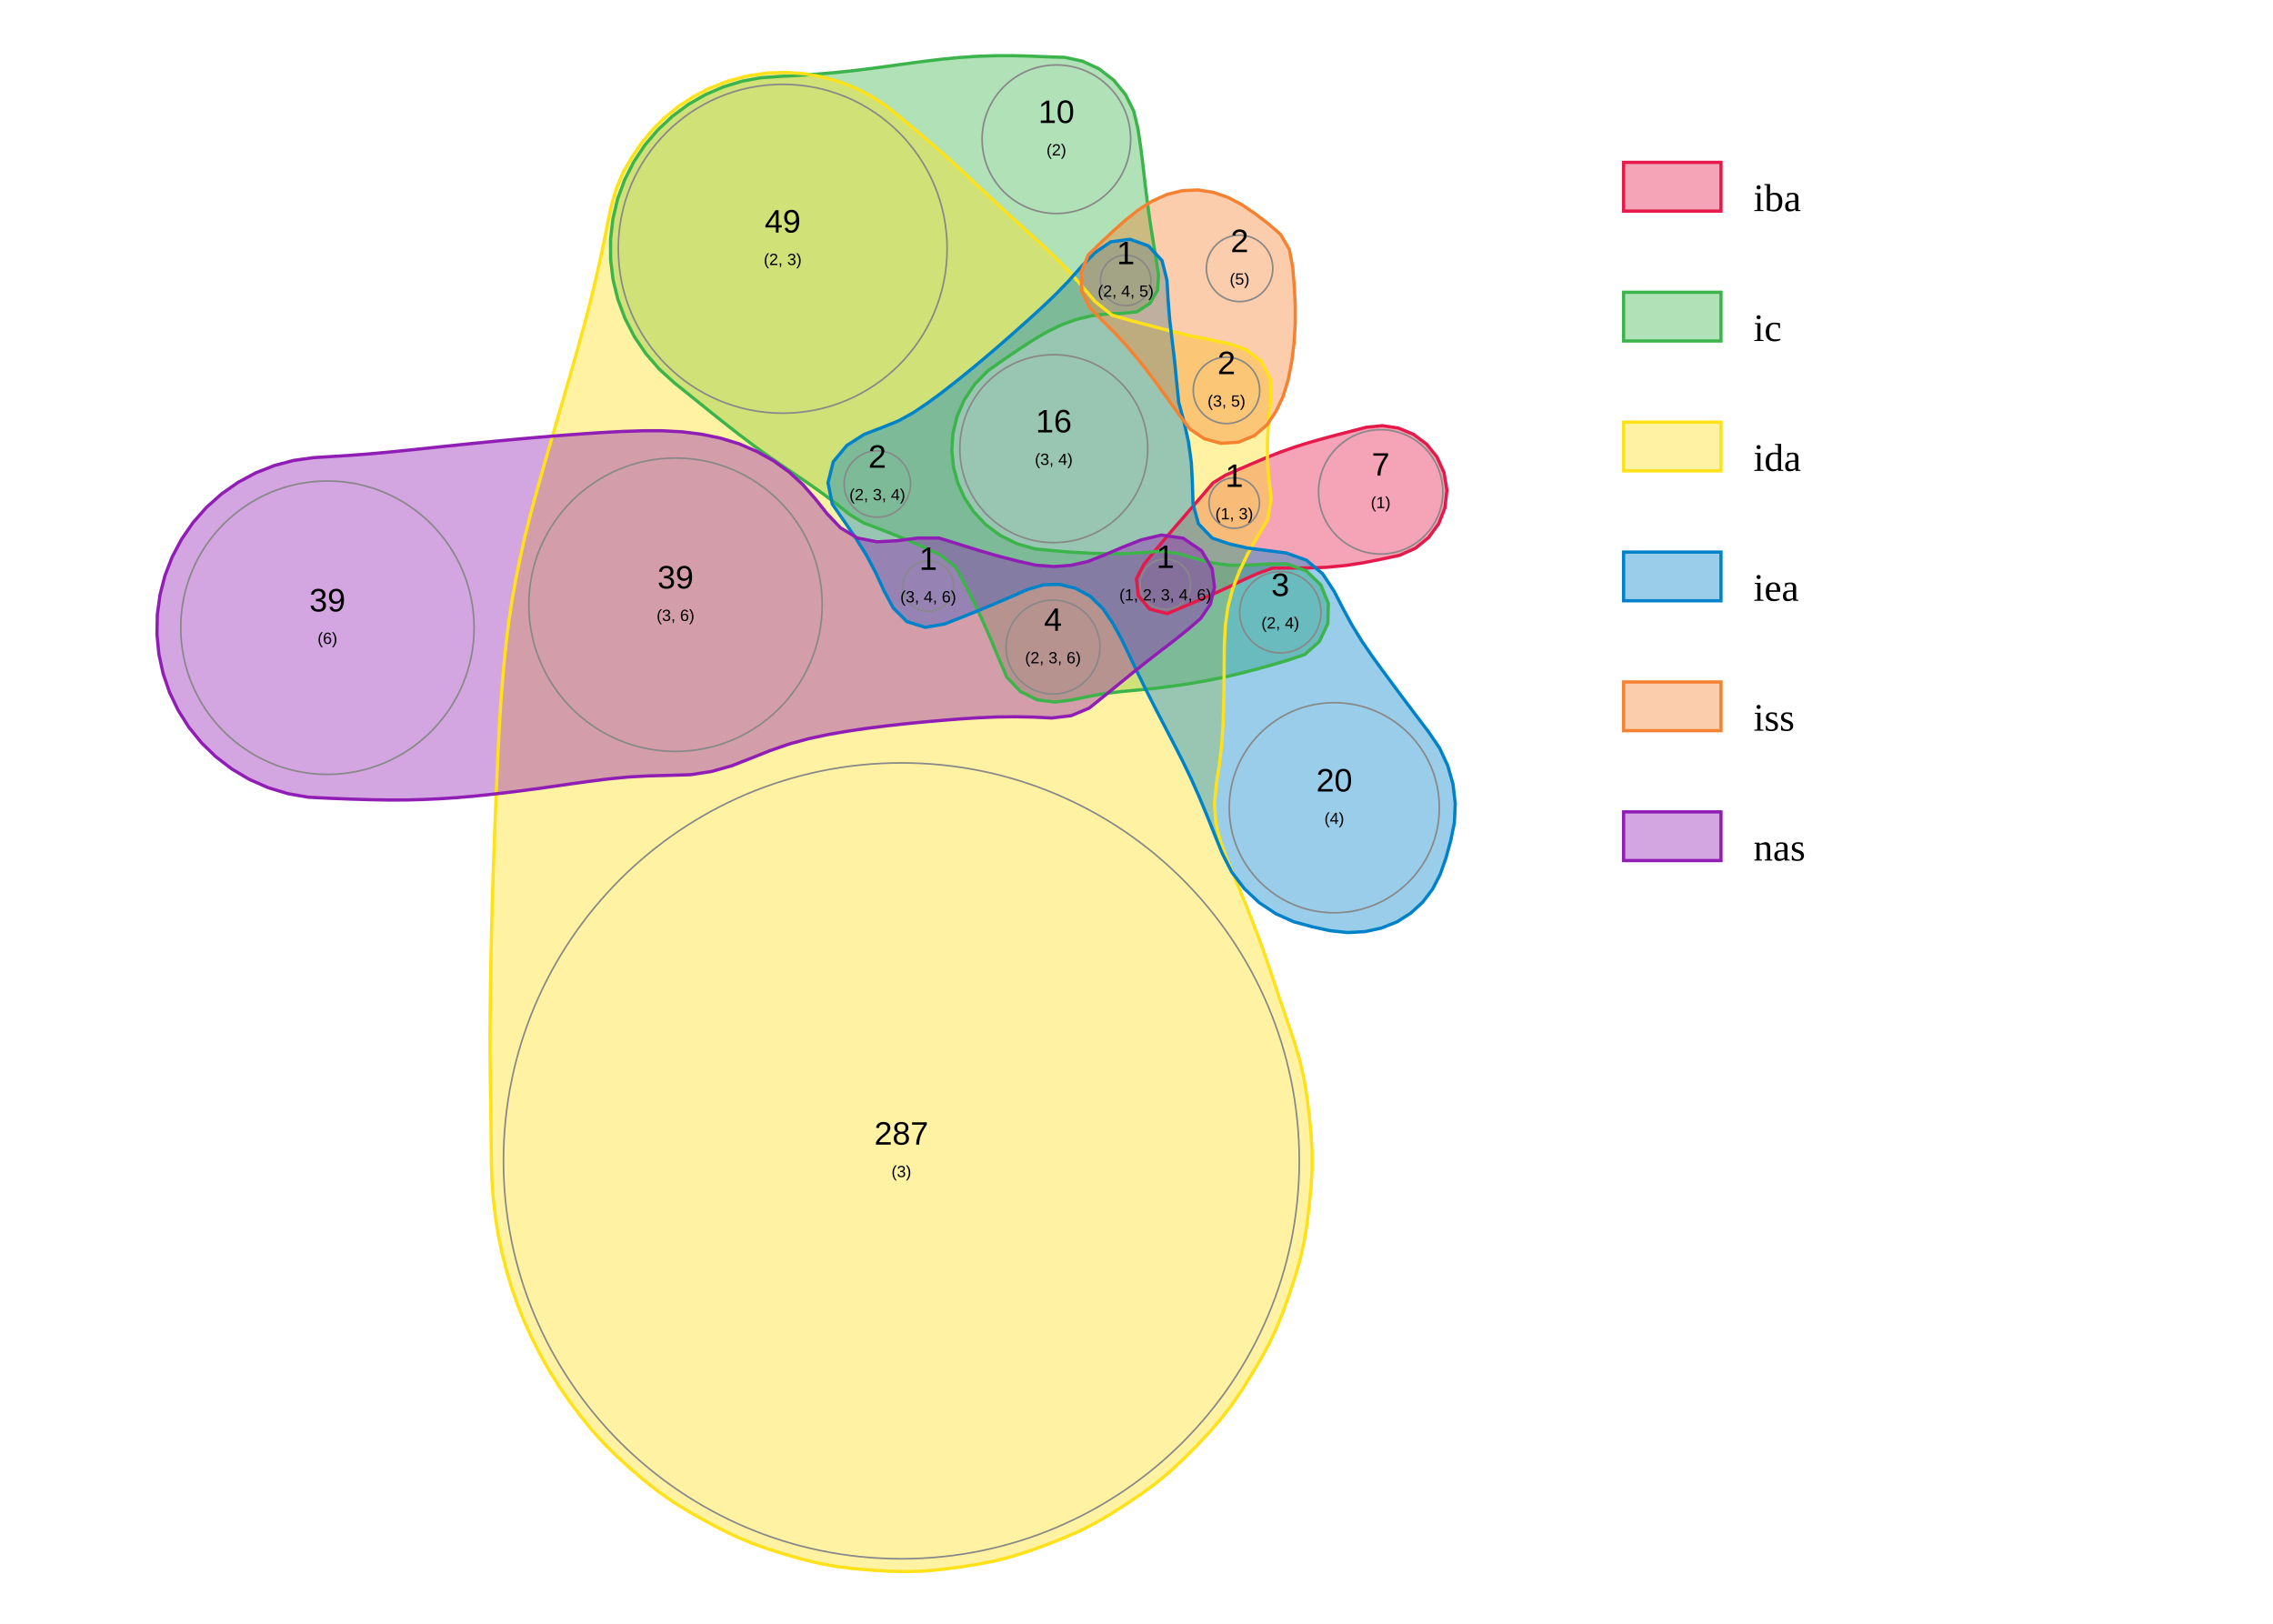
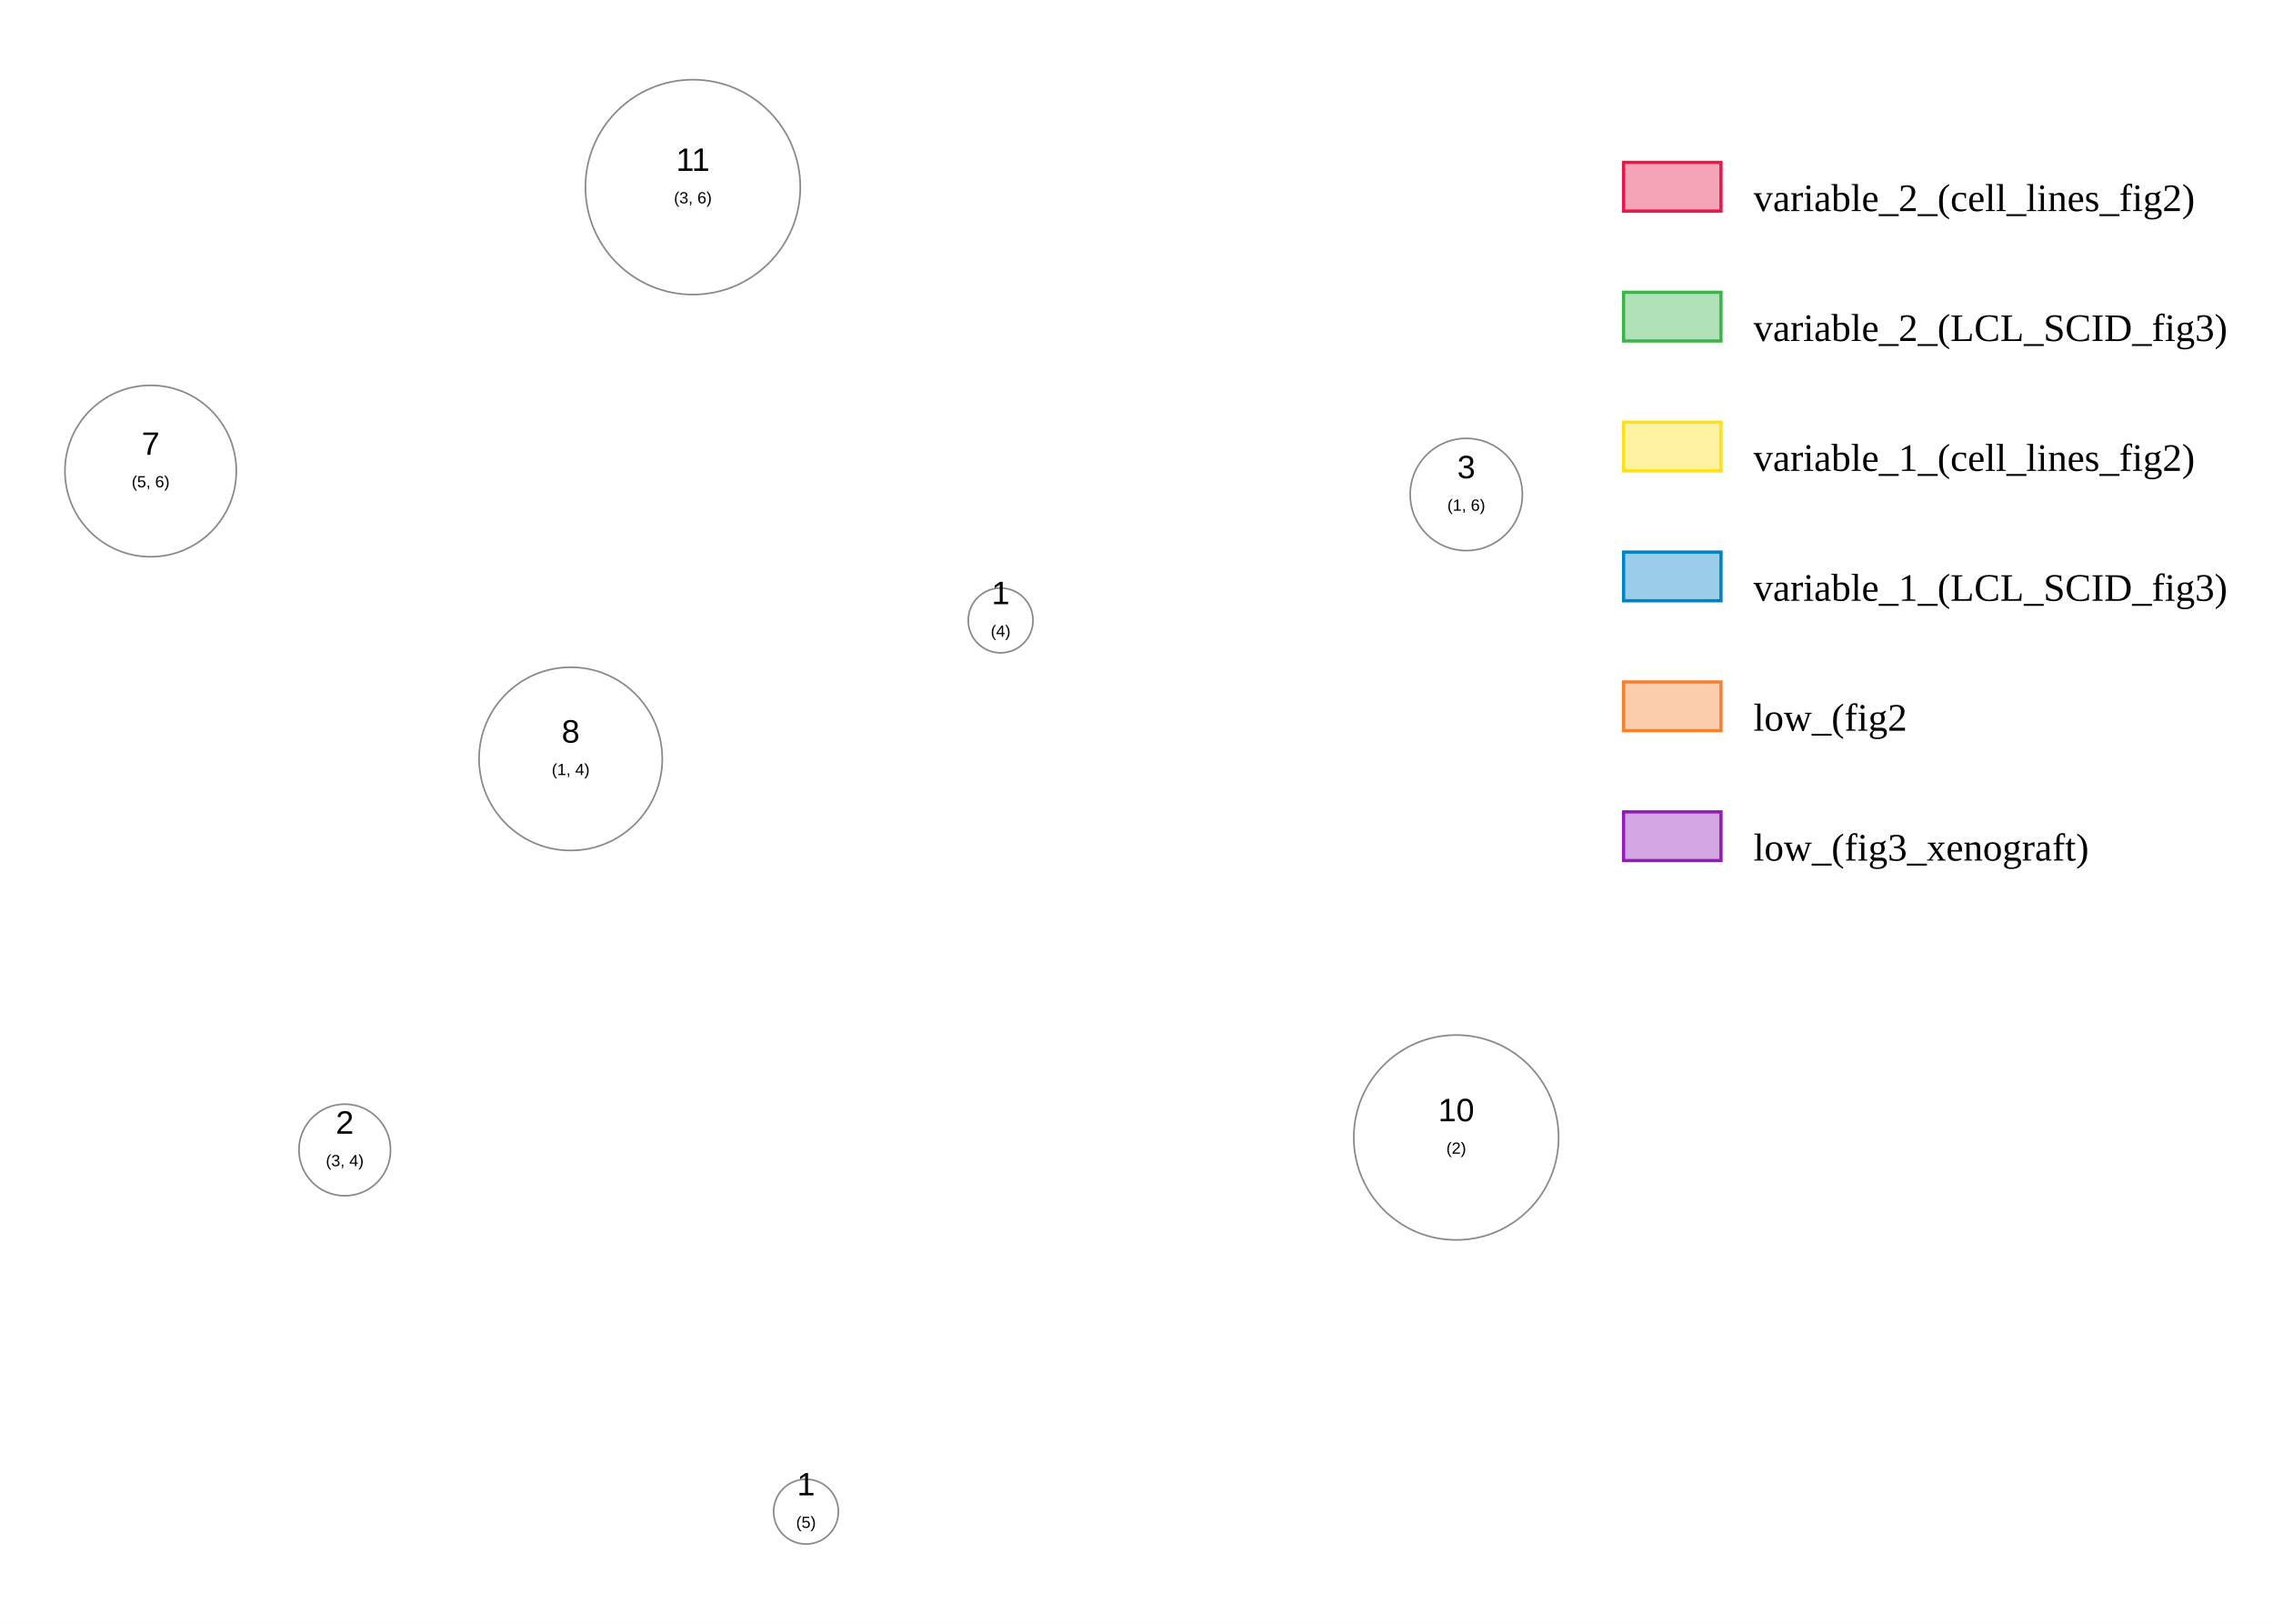
- <svg xmlns="http://www.w3.org/2000/svg" xmlns:xlink="http://www.w3.org/1999/xlink" width="700" height="500">
+ <svg xmlns="http://www.w3.org/2000/svg" width="700" height="500">
  <defs>
    <style type="text/css">
  .borderLine {
	   stroke: none;
	   fill-opacity: 0.4;
  }
  .outLine {
	   stroke-width: 1;
	   fill: none;
  }
  .circle {
	   stroke: #888888;
	   stroke-width: 0.5;
	   fill: none;
    pointer-events: all;
  }
  .spcircle {
	   stroke: #FF2222;
	   stroke-width: 1;
	   fill: none;
    pointer-events: all;
  }
  .tLabel {
	   font-family: Arial;
    pointer-events: none;
	   font-size: 14px;
	   text-anchor: middle;
	   alignment-baseline: central;
  }
  .nLabel {
	   font-family: Arial;
    pointer-events: none;
	   font-size: 10px;
	   text-anchor: middle;
	   alignment-baseline: central;
  }
  .belong {
	   font-family: Arial;
    pointer-events: none;
	   font-size: 5px;
	   text-anchor: middle;
	   alignment-baseline: central;
  }
  .p0{
    stroke: none;
    fill: #e6194b;
  }
  .q0{
    fill: none;
    stroke: #e6194b;
  }
  .p1{
    stroke: none;
    fill: #3cb44b;
  }
  .q1{
    fill: none;
    stroke: #3cb44b;
  }
  .p2{
    stroke: none;
    fill: #ffe119;
  }
  .q2{
    fill: none;
    stroke: #ffe119;
  }
  .p3{
    stroke: none;
    fill: #0082c8;
  }
  .q3{
    fill: none;
    stroke: #0082c8;
  }
  .p4{
    stroke: none;
    fill: #f58231;
  }
  .q4{
    fill: none;
    stroke: #f58231;
  }
  .p5{
    stroke: none;
    fill: #911eb4;
  }
  .q5{
    fill: none;
    stroke: #911eb4;
  }

</style>
-     <symbol id="bl0">
-       <path d="M 370.64 152.13 L 367.62 155.64 L 364.52 159.23 L 361.41 162.82 L 358.35 166.40 L 355.35 170.01 L 352.34 173.68 L 349.98 178.18 L 350.53 183.41 L 354.04 187.56 L 359.47 188.94 L 364.73 186.74 L 369.79 184.57 L 374.55 182.52 L 378.95 180.48 L 383.15 178.46 L 387.36 176.58 L 391.84 174.96 L 396.99 174.91 L 402.59 174.89 L 408.47 174.69 L 414.38 174.13 L 420.15 173.24 L 425.70 172.13 L 431.04 170.99 L 435.91 168.81 L 439.96 165.52 L 443.05 161.32 L 445.00 156.35 L 445.59 150.91 L 444.71 145.52 L 442.54 140.72 L 439.32 136.75 L 435.28 133.73 L 430.64 131.81 L 425.71 131.08 L 420.81 131.56 L 416.16 132.77 L 411.58 133.95 L 407.08 135.15 L 402.65 136.42 L 398.30 137.80 L 394.00 139.32 L 389.77 141.00 L 385.60 142.77 L 381.49 144.55 L 377.43 146.31 L 373.55 148.70 Z" />
-     </symbol>
-     <symbol id="bl1">
-       <path d="M 350.45 39.64 L 349.15 34.23 L 346.64 29.15 L 343.01 24.71 L 338.50 21.21 L 333.35 18.83 L 327.89 17.66 L 322.44 17.49 L 317.08 17.27 L 311.73 17.14 L 306.36 17.16 L 300.96 17.34 L 295.52 17.70 L 290.05 18.23 L 284.55 18.89 L 279.05 19.62 L 273.54 20.38 L 268.04 21.12 L 262.52 21.79 L 256.99 22.37 L 251.42 22.84 L 245.80 23.23 L 240.09 23.53 L 234.30 23.94 L 228.53 25.00 L 222.84 26.73 L 217.31 29.10 L 212.05 32.12 L 207.13 35.75 L 202.63 39.95 L 198.62 44.66 L 195.18 49.84 L 192.36 55.41 L 190.20 61.29 L 188.75 67.38 L 188.03 73.60 L 188.04 79.86 L 188.79 86.07 L 190.27 92.16 L 192.47 98.05 L 195.35 103.66 L 198.89 108.89 L 203.03 113.67 L 207.72 117.93 L 212.67 121.90 L 217.63 125.90 L 222.60 129.88 L 227.53 133.74 L 232.29 137.34 L 236.81 140.59 L 241.15 143.57 L 245.38 146.43 L 249.55 149.28 L 253.65 152.19 L 257.65 155.20 L 261.52 158.33 L 265.85 160.98 L 270.50 162.72 L 275.16 164.56 L 279.89 166.48 L 284.73 168.58 L 289.72 170.98 L 294.40 174.76 L 297.22 180.06 L 300.00 185.58 L 302.67 191.24 L 305.18 196.99 L 307.60 202.78 L 310.07 208.51 L 314.26 212.94 L 319.41 215.49 L 324.81 216.19 L 330.02 215.55 L 335.08 214.49 L 340.14 213.56 L 345.31 212.95 L 350.55 212.47 L 355.82 211.95 L 361.07 211.29 L 366.31 210.51 L 371.48 209.61 L 376.56 208.61 L 381.51 207.46 L 386.39 206.21 L 391.32 204.85 L 396.44 203.36 L 401.83 201.53 L 406.31 197.56 L 408.92 192.00 L 409.08 185.84 L 406.76 180.13 L 402.25 175.78 L 396.28 173.64 L 390.11 173.69 L 384.20 174.04 L 378.57 174.04 L 373.14 173.30 L 367.89 171.95 L 362.74 170.40 L 357.29 169.77 L 351.92 170.16 L 346.50 170.48 L 341.01 170.53 L 335.48 170.35 L 329.94 170.03 L 324.38 169.58 L 318.74 169.02 L 313.19 167.44 L 308.02 164.87 L 303.53 161.51 L 299.87 157.60 L 297.03 153.33 L 294.96 148.73 L 293.64 143.82 L 293.12 138.70 L 293.47 133.48 L 294.72 128.26 L 296.95 123.12 L 300.18 118.30 L 304.32 114.11 L 309.04 110.78 L 313.62 107.68 L 318.06 104.77 L 322.46 102.17 L 326.94 100.01 L 331.51 98.35 L 336.14 97.24 L 340.80 96.68 L 345.44 96.50 L 350.15 96.01 L 354.11 93.43 L 356.49 89.36 L 356.79 84.67 L 356.07 80.11 L 355.33 75.49 L 354.55 70.73 L 353.82 65.80 L 353.15 60.72 L 352.53 55.55 L 351.93 50.30 L 351.25 45.00 Z" />
-     </symbol>
-     <symbol id="bl2">
-       <path d="M 156.76 190.88 L 155.95 197.24 L 155.29 203.59 L 154.73 209.83 L 154.27 215.83 L 153.90 221.52 L 153.61 226.96 L 153.35 232.28 L 153.11 237.57 L 152.88 242.86 L 152.66 248.18 L 152.45 253.53 L 152.24 258.89 L 152.04 264.26 L 151.86 269.66 L 151.69 275.08 L 151.53 280.53 L 151.39 285.99 L 151.26 291.45 L 151.15 296.93 L 151.06 302.43 L 150.99 307.94 L 150.94 313.46 L 150.90 318.99 L 150.91 324.52 L 150.96 330.06 L 151.04 335.61 L 151.13 341.16 L 151.21 346.72 L 151.26 352.29 L 151.31 357.88 L 151.49 363.47 L 151.90 369.06 L 152.55 374.63 L 153.43 380.17 L 154.57 385.68 L 155.95 391.14 L 157.57 396.53 L 159.44 401.85 L 161.53 407.08 L 163.87 412.21 L 166.43 417.23 L 169.20 422.12 L 172.18 426.89 L 175.38 431.51 L 178.76 435.99 L 182.28 440.35 L 186.02 444.51 L 189.99 448.44 L 194.11 452.20 L 198.33 455.82 L 202.68 459.25 L 207.21 462.42 L 211.90 465.33 L 216.68 468.05 L 221.52 470.64 L 226.43 473.04 L 231.46 475.17 L 236.61 477.01 L 241.81 478.64 L 247.05 480.13 L 252.34 481.42 L 257.69 482.39 L 263.08 483.05 L 268.50 483.51 L 273.93 483.83 L 279.36 483.95 L 284.80 483.76 L 290.23 483.25 L 295.64 482.54 L 301.06 481.69 L 306.45 480.64 L 311.78 479.26 L 317.04 477.58 L 322.24 475.69 L 327.42 473.66 L 332.52 471.43 L 337.49 468.89 L 342.31 466.07 L 347.02 463.05 L 351.64 459.93 L 356.15 456.62 L 360.44 453.06 L 364.52 449.26 L 368.44 445.30 L 372.25 441.25 L 375.89 437.07 L 379.28 432.69 L 382.41 428.11 L 385.36 423.42 L 388.19 418.66 L 390.84 413.80 L 393.20 408.79 L 395.26 403.64 L 397.12 398.41 L 398.86 393.13 L 400.40 387.78 L 401.62 382.33 L 402.52 376.82 L 403.20 371.26 L 403.75 365.67 L 404.08 360.06 L 404.07 354.43 L 403.73 348.80 L 403.17 343.18 L 402.47 337.57 L 401.53 331.99 L 400.27 326.48 L 398.67 321.07 L 396.89 315.74 L 395.07 310.45 L 393.29 305.18 L 391.54 299.92 L 389.77 294.69 L 387.93 289.53 L 386.01 284.46 L 384.03 279.45 L 382.00 274.47 L 379.92 269.48 L 377.80 264.38 L 375.83 259.06 L 374.43 253.42 L 374.03 247.54 L 374.57 241.60 L 375.49 235.61 L 376.23 229.49 L 376.65 223.22 L 376.86 216.89 L 376.96 210.60 L 377.00 204.44 L 377.07 198.40 L 377.38 192.49 L 378.17 186.78 L 379.64 181.26 L 381.70 175.89 L 384.24 170.62 L 387.20 165.36 L 390.42 159.99 L 391.49 153.44 L 390.74 147.22 L 390.32 141.11 L 390.36 135.06 L 390.74 129.04 L 391.33 123.07 L 391.28 116.92 L 388.55 111.41 L 383.71 107.61 L 377.98 105.72 L 372.17 104.52 L 366.43 103.38 L 360.66 101.97 L 354.78 100.43 L 348.70 98.84 L 342.46 97.05 L 337.18 92.79 L 333.05 87.92 L 329.04 83.36 L 324.99 79.25 L 320.91 75.43 L 316.85 71.73 L 312.82 68.06 L 308.83 64.39 L 304.86 60.70 L 300.91 57.00 L 296.97 53.31 L 293.00 49.65 L 288.99 46.06 L 284.93 42.57 L 280.85 39.13 L 276.78 35.71 L 272.62 32.41 L 268.17 29.54 L 263.47 27.13 L 258.53 25.18 L 253.39 23.71 L 248.00 22.73 L 242.28 22.30 L 236.24 22.49 L 230.03 23.41 L 223.98 25.03 L 218.35 27.25 L 213.30 29.90 L 208.75 32.92 L 204.63 36.29 L 200.89 40.02 L 197.52 44.10 L 194.56 48.49 L 191.90 53.10 L 189.79 58.05 L 188.28 63.32 L 187.10 68.89 L 185.94 74.73 L 184.67 80.73 L 183.28 86.82 L 181.80 92.93 L 180.21 99.03 L 178.54 105.12 L 176.83 111.19 L 175.09 117.25 L 173.34 123.30 L 171.58 129.34 L 169.82 135.38 L 168.08 141.42 L 166.36 147.48 L 164.67 153.56 L 163.04 159.66 L 161.52 165.81 L 160.14 172.01 L 158.88 178.26 L 157.74 184.55 Z" />
-     </symbol>
-     <symbol id="bl3">
-       <path d="M 366.83 239.80 L 369.31 245.38 L 371.68 251.07 L 374.01 256.87 L 376.40 262.77 L 379.32 268.50 L 383.18 273.62 L 387.77 277.94 L 392.92 281.37 L 398.42 283.84 L 404.07 285.37 L 409.61 286.59 L 415.06 287.16 L 420.38 286.88 L 425.48 285.77 L 430.22 283.87 L 434.46 281.19 L 438.13 277.81 L 441.17 273.82 L 443.52 269.24 L 445.30 264.21 L 446.76 258.88 L 447.91 253.27 L 448.16 247.42 L 447.48 241.52 L 445.86 235.78 L 443.35 230.38 L 440.02 225.47 L 436.48 220.80 L 432.98 216.15 L 429.51 211.51 L 426.07 206.87 L 422.68 202.21 L 419.44 197.48 L 416.42 192.59 L 413.63 187.44 L 410.84 182.01 L 407.31 176.67 L 402.30 172.49 L 396.17 170.29 L 389.99 169.49 L 384.24 168.76 L 378.78 167.54 L 373.31 165.69 L 369.09 161.31 L 367.40 155.16 L 367.22 148.83 L 366.89 142.50 L 366.04 136.25 L 364.67 130.06 L 363.01 123.90 L 362.35 117.49 L 361.73 111.15 L 360.99 104.88 L 360.24 98.65 L 359.74 92.45 L 359.38 86.29 L 357.85 80.23 L 353.67 75.71 L 347.98 73.68 L 342.08 74.48 L 337.18 77.82 L 333.02 82.09 L 329.03 86.60 L 324.85 90.90 L 320.63 94.90 L 316.56 98.60 L 312.68 102.06 L 308.89 105.39 L 305.13 108.64 L 301.34 111.83 L 297.53 114.97 L 293.65 118.09 L 289.67 121.17 L 285.54 124.20 L 281.26 127.08 L 276.71 129.59 L 271.67 131.63 L 266.13 133.75 L 260.80 137.16 L 256.62 142.18 L 254.99 148.67 L 256.31 155.23 L 260.03 160.57 L 263.60 165.80 L 266.88 171.04 L 269.71 176.41 L 272.23 181.88 L 275.06 187.17 L 279.29 191.40 L 284.96 193.18 L 290.84 192.16 L 296.32 190.02 L 301.73 187.83 L 306.94 185.66 L 311.86 183.55 L 316.53 181.49 L 321.31 180.09 L 326.25 179.96 L 331.16 181.12 L 335.76 183.62 L 339.62 187.38 L 342.72 191.93 L 345.43 196.91 L 347.95 202.15 L 350.49 207.48 L 353.13 212.84 L 355.85 218.20 L 358.64 223.56 L 361.43 228.93 L 364.19 234.33 Z" />
-     </symbol>
-     <symbol id="bl4">
-       <path d="M 339.11 74.63 L 335.17 78.47 L 332.95 83.84 L 333.13 89.68 L 335.62 94.83 L 339.52 98.71 L 343.34 102.56 L 347.01 106.53 L 350.51 110.68 L 353.84 114.92 L 357.03 119.21 L 360.12 123.53 L 363.22 127.84 L 366.43 132.10 L 370.85 135.09 L 376.01 136.51 L 381.41 136.17 L 386.36 134.12 L 390.26 130.73 L 393.03 126.56 L 395.18 121.99 L 396.72 116.92 L 397.80 111.41 L 398.52 105.61 L 398.88 99.65 L 398.88 93.70 L 398.56 87.89 L 398.11 82.25 L 397.06 76.78 L 394.33 72.13 L 390.42 68.76 L 386.47 65.76 L 382.46 63.03 L 378.22 60.81 L 373.73 59.25 L 369.02 58.50 L 364.18 58.70 L 359.34 59.89 L 354.69 62.00 L 350.41 64.76 L 346.54 67.85 L 342.86 71.12 Z" />
-     </symbol>
-     <symbol id="bl5">
-       <path d="M 102.55 140.55 L 96.53 140.93 L 90.49 141.77 L 84.55 143.33 L 78.80 145.59 L 73.33 148.52 L 68.24 152.08 L 63.59 156.22 L 59.47 160.89 L 55.94 166.00 L 53.03 171.48 L 50.80 177.24 L 49.27 183.20 L 48.45 189.27 L 48.34 195.37 L 48.93 201.44 L 50.23 207.40 L 52.21 213.18 L 54.86 218.71 L 58.14 223.91 L 62.02 228.70 L 66.46 233.02 L 71.40 236.80 L 76.79 240.00 L 82.57 242.54 L 88.66 244.39 L 94.97 245.49 L 101.38 245.81 L 107.76 246.06 L 114.00 246.25 L 119.92 246.35 L 125.43 246.33 L 130.63 246.18 L 135.66 245.95 L 140.65 245.62 L 145.63 245.19 L 150.61 244.68 L 155.59 244.12 L 160.56 243.50 L 165.54 242.84 L 170.57 242.13 L 175.76 241.39 L 181.26 240.63 L 187.16 239.88 L 193.38 239.27 L 199.75 238.92 L 206.19 238.75 L 212.67 238.55 L 219.09 237.57 L 225.34 235.81 L 231.34 233.46 L 237.24 231.11 L 243.14 229.07 L 249.11 227.45 L 255.11 226.17 L 261.09 225.14 L 267.03 224.27 L 272.93 223.53 L 278.77 222.88 L 284.56 222.31 L 290.30 221.81 L 295.97 221.36 L 301.59 221.01 L 307.14 220.77 L 312.66 220.71 L 318.22 220.81 L 323.92 221.09 L 329.85 220.39 L 335.43 218.05 L 340.07 214.31 L 344.56 210.65 L 348.92 207.10 L 353.25 203.65 L 357.56 200.31 L 361.82 197.04 L 365.92 193.76 L 369.81 190.39 L 372.73 186.07 L 374.02 180.83 L 373.28 175.10 L 370.05 169.60 L 364.38 165.74 L 357.66 164.76 L 351.41 166.26 L 345.71 168.50 L 340.33 170.82 L 335.10 172.88 L 329.81 174.07 L 324.49 174.46 L 319.07 174.04 L 313.52 172.81 L 307.67 171.30 L 301.58 169.54 L 295.39 167.61 L 289.18 165.68 L 282.63 165.69 L 276.34 166.50 L 270.10 166.84 L 264.08 165.68 L 258.87 162.56 L 254.70 158.18 L 251.02 153.54 L 247.21 149.20 L 242.96 145.30 L 238.22 141.90 L 233.07 139.01 L 227.61 136.66 L 221.90 134.92 L 216.03 133.71 L 210.07 132.97 L 204.07 132.65 L 198.05 132.65 L 192.02 132.84 L 185.99 133.16 L 179.95 133.55 L 173.90 134.00 L 167.86 134.48 L 161.82 135.00 L 155.80 135.55 L 149.80 136.13 L 143.84 136.73 L 137.91 137.34 L 132.01 137.96 L 126.13 138.58 L 120.27 139.17 L 114.40 139.71 L 108.50 140.17 Z" />
-     </symbol>
  </defs>
  <rect width="700" height="500" style="fill:#fff;stroke-width:0" />
-   <use class="p0 borderLine" xlink:href="#bl0" />
-   <use class="p1 borderLine" xlink:href="#bl1" />
-   <use class="p2 borderLine" xlink:href="#bl2" />
-   <use class="p3 borderLine" xlink:href="#bl3" />
-   <use class="p4 borderLine" xlink:href="#bl4" />
-   <use class="p5 borderLine" xlink:href="#bl5" />
-   <use class="q0 outLine" xlink:href="#bl0" />
-   <use class="q1 outLine" xlink:href="#bl1" />
-   <use class="q2 outLine" xlink:href="#bl2" />
-   <use class="q3 outLine" xlink:href="#bl3" />
-   <use class="q4 outLine" xlink:href="#bl4" />
-   <use class="q5 outLine" xlink:href="#bl5" />
-   <circle class="circle" cx="425.198" cy="151.457" r="19.137" />
-   <text class="tLabel" x="425.20" y="131.46" />
-   <text class="nLabel" x="425.20" y="146.46">7</text>
-   <text class="belong" x="425.20" y="156.46">(1)</text>
-   <circle class="circle" cx="325.322" cy="42.873" r="22.873" />
-   <text class="tLabel" x="325.32" y="22.87" />
-   <text class="nLabel" x="325.32" y="37.87">10</text>
-   <text class="belong" x="325.32" y="47.87">(2)</text>
-   <circle class="circle" cx="241.043" cy="76.605" r="50.632" />
-   <text class="tLabel" x="241.04" y="56.60" />
-   <text class="nLabel" x="241.04" y="71.60">49</text>
-   <text class="belong" x="241.04" y="81.60">(2, 3)</text>
-   <circle class="circle" cx="270.176" cy="149.04" r="10.229" />
-   <text class="tLabel" x="270.18" y="129.04" />
-   <text class="nLabel" x="270.18" y="144.04">2</text>
-   <text class="belong" x="270.18" y="154.04">(2, 3, 4)</text>
-   <circle class="circle" cx="394.293" cy="188.528" r="12.528" />
-   <text class="tLabel" x="394.29" y="168.53" />
-   <text class="nLabel" x="394.29" y="183.53">3</text>
-   <text class="belong" x="394.29" y="193.53">(2, 4)</text>
-   <circle class="circle" cx="346.678" cy="86.347" r="7.773" />
-   <text class="tLabel" x="346.68" y="66.35" />
-   <text class="nLabel" x="346.68" y="81.35">1</text>
-   <text class="belong" x="346.68" y="91.35">(2, 4, 5)</text>
-   <circle class="circle" cx="324.28" cy="199.252" r="14.466" />
-   <text class="tLabel" x="324.28" y="179.25" />
-   <text class="nLabel" x="324.28" y="194.25">4</text>
-   <text class="belong" x="324.28" y="204.25">(2, 3, 6)</text>
-   <circle class="circle" cx="277.593" cy="357.464" r="122.536" />
-   <text class="tLabel" x="277.59" y="337.46" />
-   <text class="nLabel" x="277.59" y="352.46">287</text>
-   <text class="belong" x="277.59" y="362.46">(3)</text>
-   <circle class="circle" cx="380.099" cy="154.918" r="7.773" />
-   <text class="tLabel" x="380.10" y="134.92" />
-   <text class="nLabel" x="380.10" y="149.92">1</text>
-   <text class="belong" x="380.10" y="159.92">(1, 3)</text>
-   <circle class="circle" cx="324.521" cy="138.155" r="28.932" />
-   <text class="tLabel" x="324.52" y="118.15" />
-   <text class="nLabel" x="324.52" y="133.15">16</text>
-   <text class="belong" x="324.52" y="143.15">(3, 4)</text>
-   <circle class="circle" cx="285.864" cy="180.479" r="7.773" />
-   <text class="tLabel" x="285.86" y="160.48" />
-   <text class="nLabel" x="285.86" y="175.48">1</text>
-   <text class="belong" x="285.86" y="185.48">(3, 4, 6)</text>
-   <circle class="circle" cx="377.706" cy="120.204" r="10.229" />
-   <text class="tLabel" x="377.71" y="100.20" />
-   <text class="nLabel" x="377.71" y="115.20">2</text>
-   <text class="belong" x="377.71" y="125.20">(3, 5)</text>
-   <circle class="circle" cx="208.03" cy="186.213" r="45.171" />
-   <text class="tLabel" x="208.03" y="166.21" />
-   <text class="nLabel" x="208.03" y="181.21">39</text>
-   <text class="belong" x="208.03" y="191.21">(3, 6)</text>
-   <circle class="circle" cx="410.914" cy="248.728" r="32.347" />
-   <text class="tLabel" x="410.91" y="228.73" />
-   <text class="nLabel" x="410.91" y="243.73">20</text>
-   <text class="belong" x="410.91" y="253.73">(4)</text>
-   <circle class="circle" cx="381.746" cy="82.641" r="10.229" />
-   <text class="tLabel" x="381.75" y="62.64" />
-   <text class="nLabel" x="381.75" y="77.64">2</text>
-   <text class="belong" x="381.75" y="87.64">(5)</text>
-   <circle class="circle" cx="100.835" cy="193.284" r="45.171" />
-   <text class="tLabel" x="100.84" y="173.28" />
-   <text class="nLabel" x="100.84" y="188.28">39</text>
-   <text class="belong" x="100.84" y="198.28">(6)</text>
-   <circle class="circle" cx="358.882" cy="179.888" r="7.773" />
-   <text class="tLabel" x="358.88" y="159.89" />
-   <text class="nLabel" x="358.88" y="174.89">1</text>
-   <text class="belong" x="358.88" y="184.89">(1, 2, 3, 4, 6)</text>
+   <circle class="circle" cx="448.457" cy="350.271" r="31.542" />
+   <text class="tLabel" x="448.46" y="330.27" />
+   <text class="nLabel" x="448.46" y="345.27">10</text>
+   <text class="belong" x="448.46" y="355.27">(2)</text>
+   <circle class="circle" cx="106.175" cy="354.113" r="14.106" />
+   <text class="tLabel" x="106.18" y="334.11" />
+   <text class="nLabel" x="106.18" y="349.11">2</text>
+   <text class="belong" x="106.18" y="359.11">(3, 4)</text>
+   <circle class="circle" cx="213.379" cy="57.623" r="33.082" />
+   <text class="tLabel" x="213.38" y="37.62" />
+   <text class="nLabel" x="213.38" y="52.62">11</text>
+   <text class="belong" x="213.38" y="62.62">(3, 6)</text>
+   <circle class="circle" cx="308.155" cy="191.049" r="9.975" />
+   <text class="tLabel" x="308.16" y="171.05" />
+   <text class="nLabel" x="308.16" y="186.05">1</text>
+   <text class="belong" x="308.16" y="196.05">(4)</text>
+   <circle class="circle" cx="175.748" cy="233.68" r="28.212" />
+   <text class="tLabel" x="175.75" y="213.68" />
+   <text class="nLabel" x="175.75" y="228.68">8</text>
+   <text class="belong" x="175.75" y="238.68">(1, 4)</text>
+   <circle class="circle" cx="248.22" cy="465.485" r="9.975" />
+   <text class="tLabel" x="248.22" y="445.48" />
+   <text class="nLabel" x="248.22" y="460.48">1</text>
+   <text class="belong" x="248.22" y="470.48">(5)</text>
+   <circle class="circle" cx="46.39" cy="145.055" r="26.39" />
+   <text class="tLabel" x="46.39" y="125.06" />
+   <text class="nLabel" x="46.39" y="140.06">7</text>
+   <text class="belong" x="46.39" y="150.06">(5, 6)</text>
+   <circle class="circle" cx="451.562" cy="152.272" r="17.276" />
+   <text class="tLabel" x="451.56" y="132.27" />
+   <text class="nLabel" x="451.56" y="147.27">3</text>
+   <text class="belong" x="451.56" y="157.27">(1, 6)</text>
  <rect class="p0 borderLine" x="500.00" y="50.00" width="30.00" height="15.00" />
  <rect class="q0" x="500.00" y="50.00" width="30.00" height="15.00" />
-   <text class="legend" x="540.00" y="65.00">iba</text>
+   <text class="legend" x="540.00" y="65.00">variable_2_(cell_lines_fig2)</text>
  <rect class="p1 borderLine" x="500.00" y="90.00" width="30.00" height="15.00" />
  <rect class="q1" x="500.00" y="90.00" width="30.00" height="15.00" />
-   <text class="legend" x="540.00" y="105.00">ic</text>
+   <text class="legend" x="540.00" y="105.00">variable_2_(LCL_SCID_fig3)</text>
  <rect class="p2 borderLine" x="500.00" y="130.00" width="30.00" height="15.00" />
  <rect class="q2" x="500.00" y="130.00" width="30.00" height="15.00" />
-   <text class="legend" x="540.00" y="145.00">ida</text>
+   <text class="legend" x="540.00" y="145.00">variable_1_(cell_lines_fig2)</text>
  <rect class="p3 borderLine" x="500.00" y="170.00" width="30.00" height="15.00" />
  <rect class="q3" x="500.00" y="170.00" width="30.00" height="15.00" />
-   <text class="legend" x="540.00" y="185.00">iea</text>
+   <text class="legend" x="540.00" y="185.00">variable_1_(LCL_SCID_fig3)</text>
  <rect class="p4 borderLine" x="500.00" y="210.00" width="30.00" height="15.00" />
  <rect class="q4" x="500.00" y="210.00" width="30.00" height="15.00" />
-   <text class="legend" x="540.00" y="225.00">iss</text>
+   <text class="legend" x="540.00" y="225.00">low_(fig2</text>
  <rect class="p5 borderLine" x="500.00" y="250.00" width="30.00" height="15.00" />
  <rect class="q5" x="500.00" y="250.00" width="30.00" height="15.00" />
-   <text class="legend" x="540.00" y="265.00">nas</text>
+   <text class="legend" x="540.00" y="265.00">low_(fig3_xenograft)</text>
</svg>
